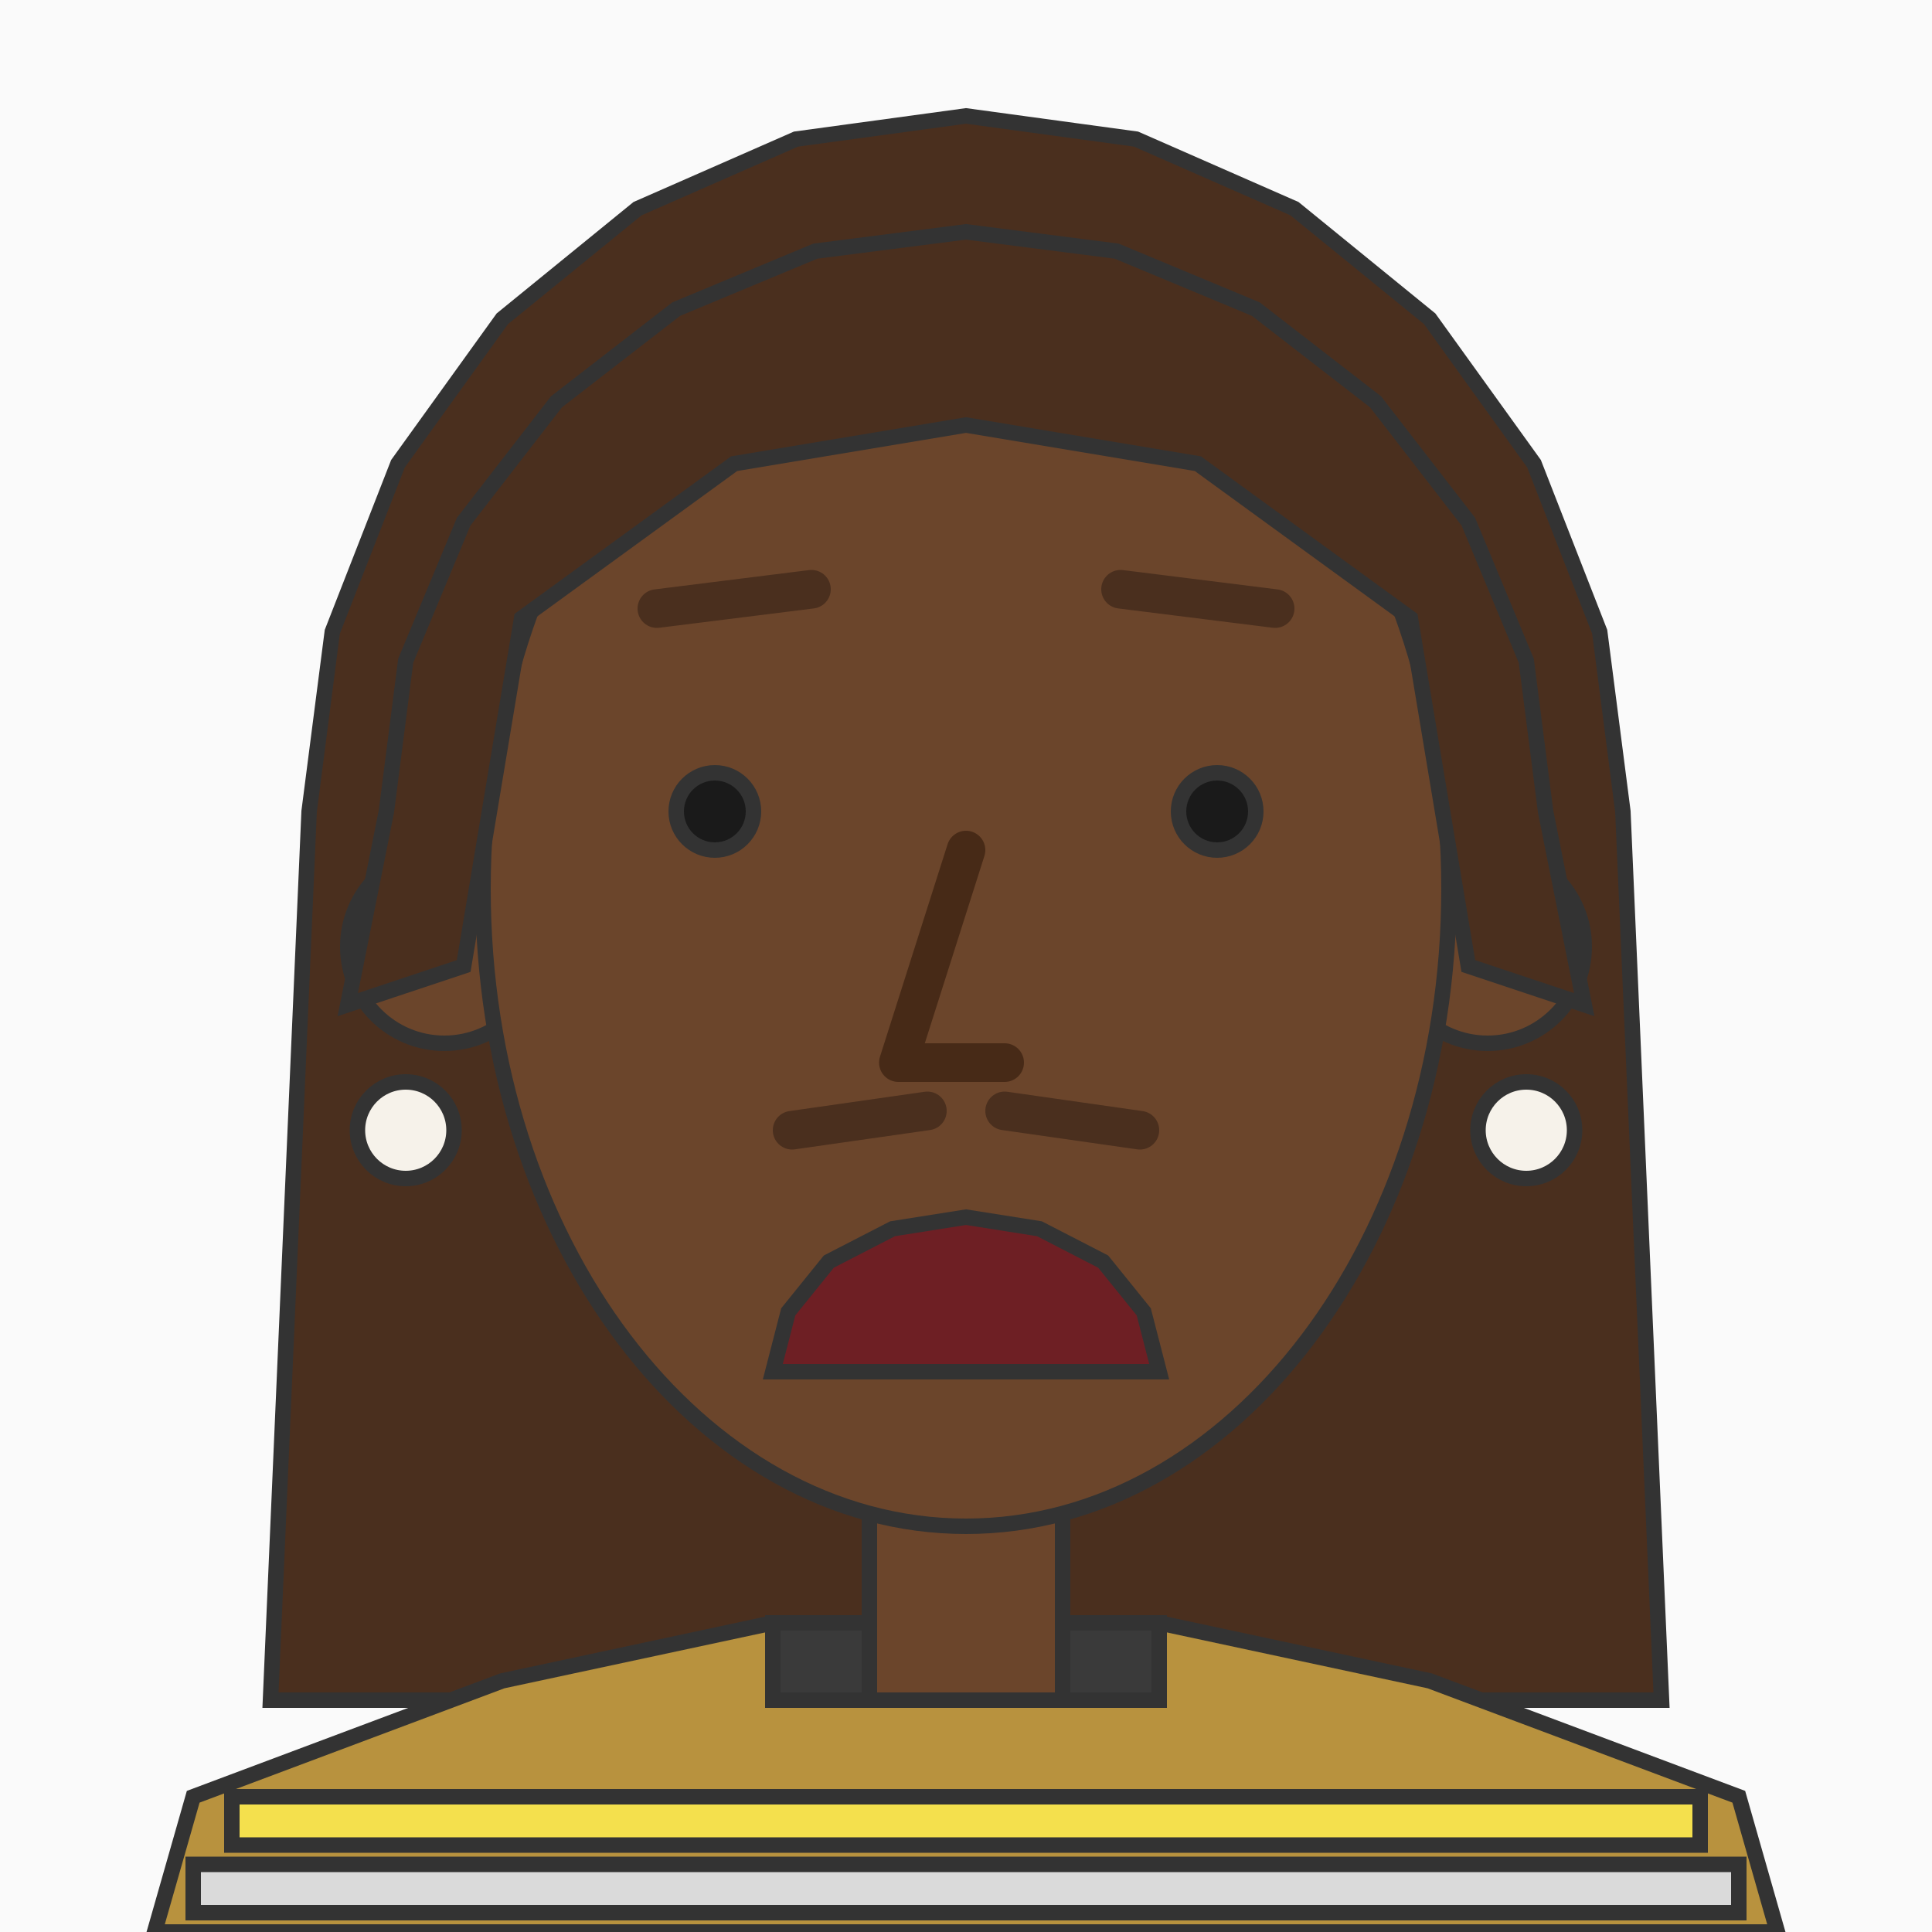
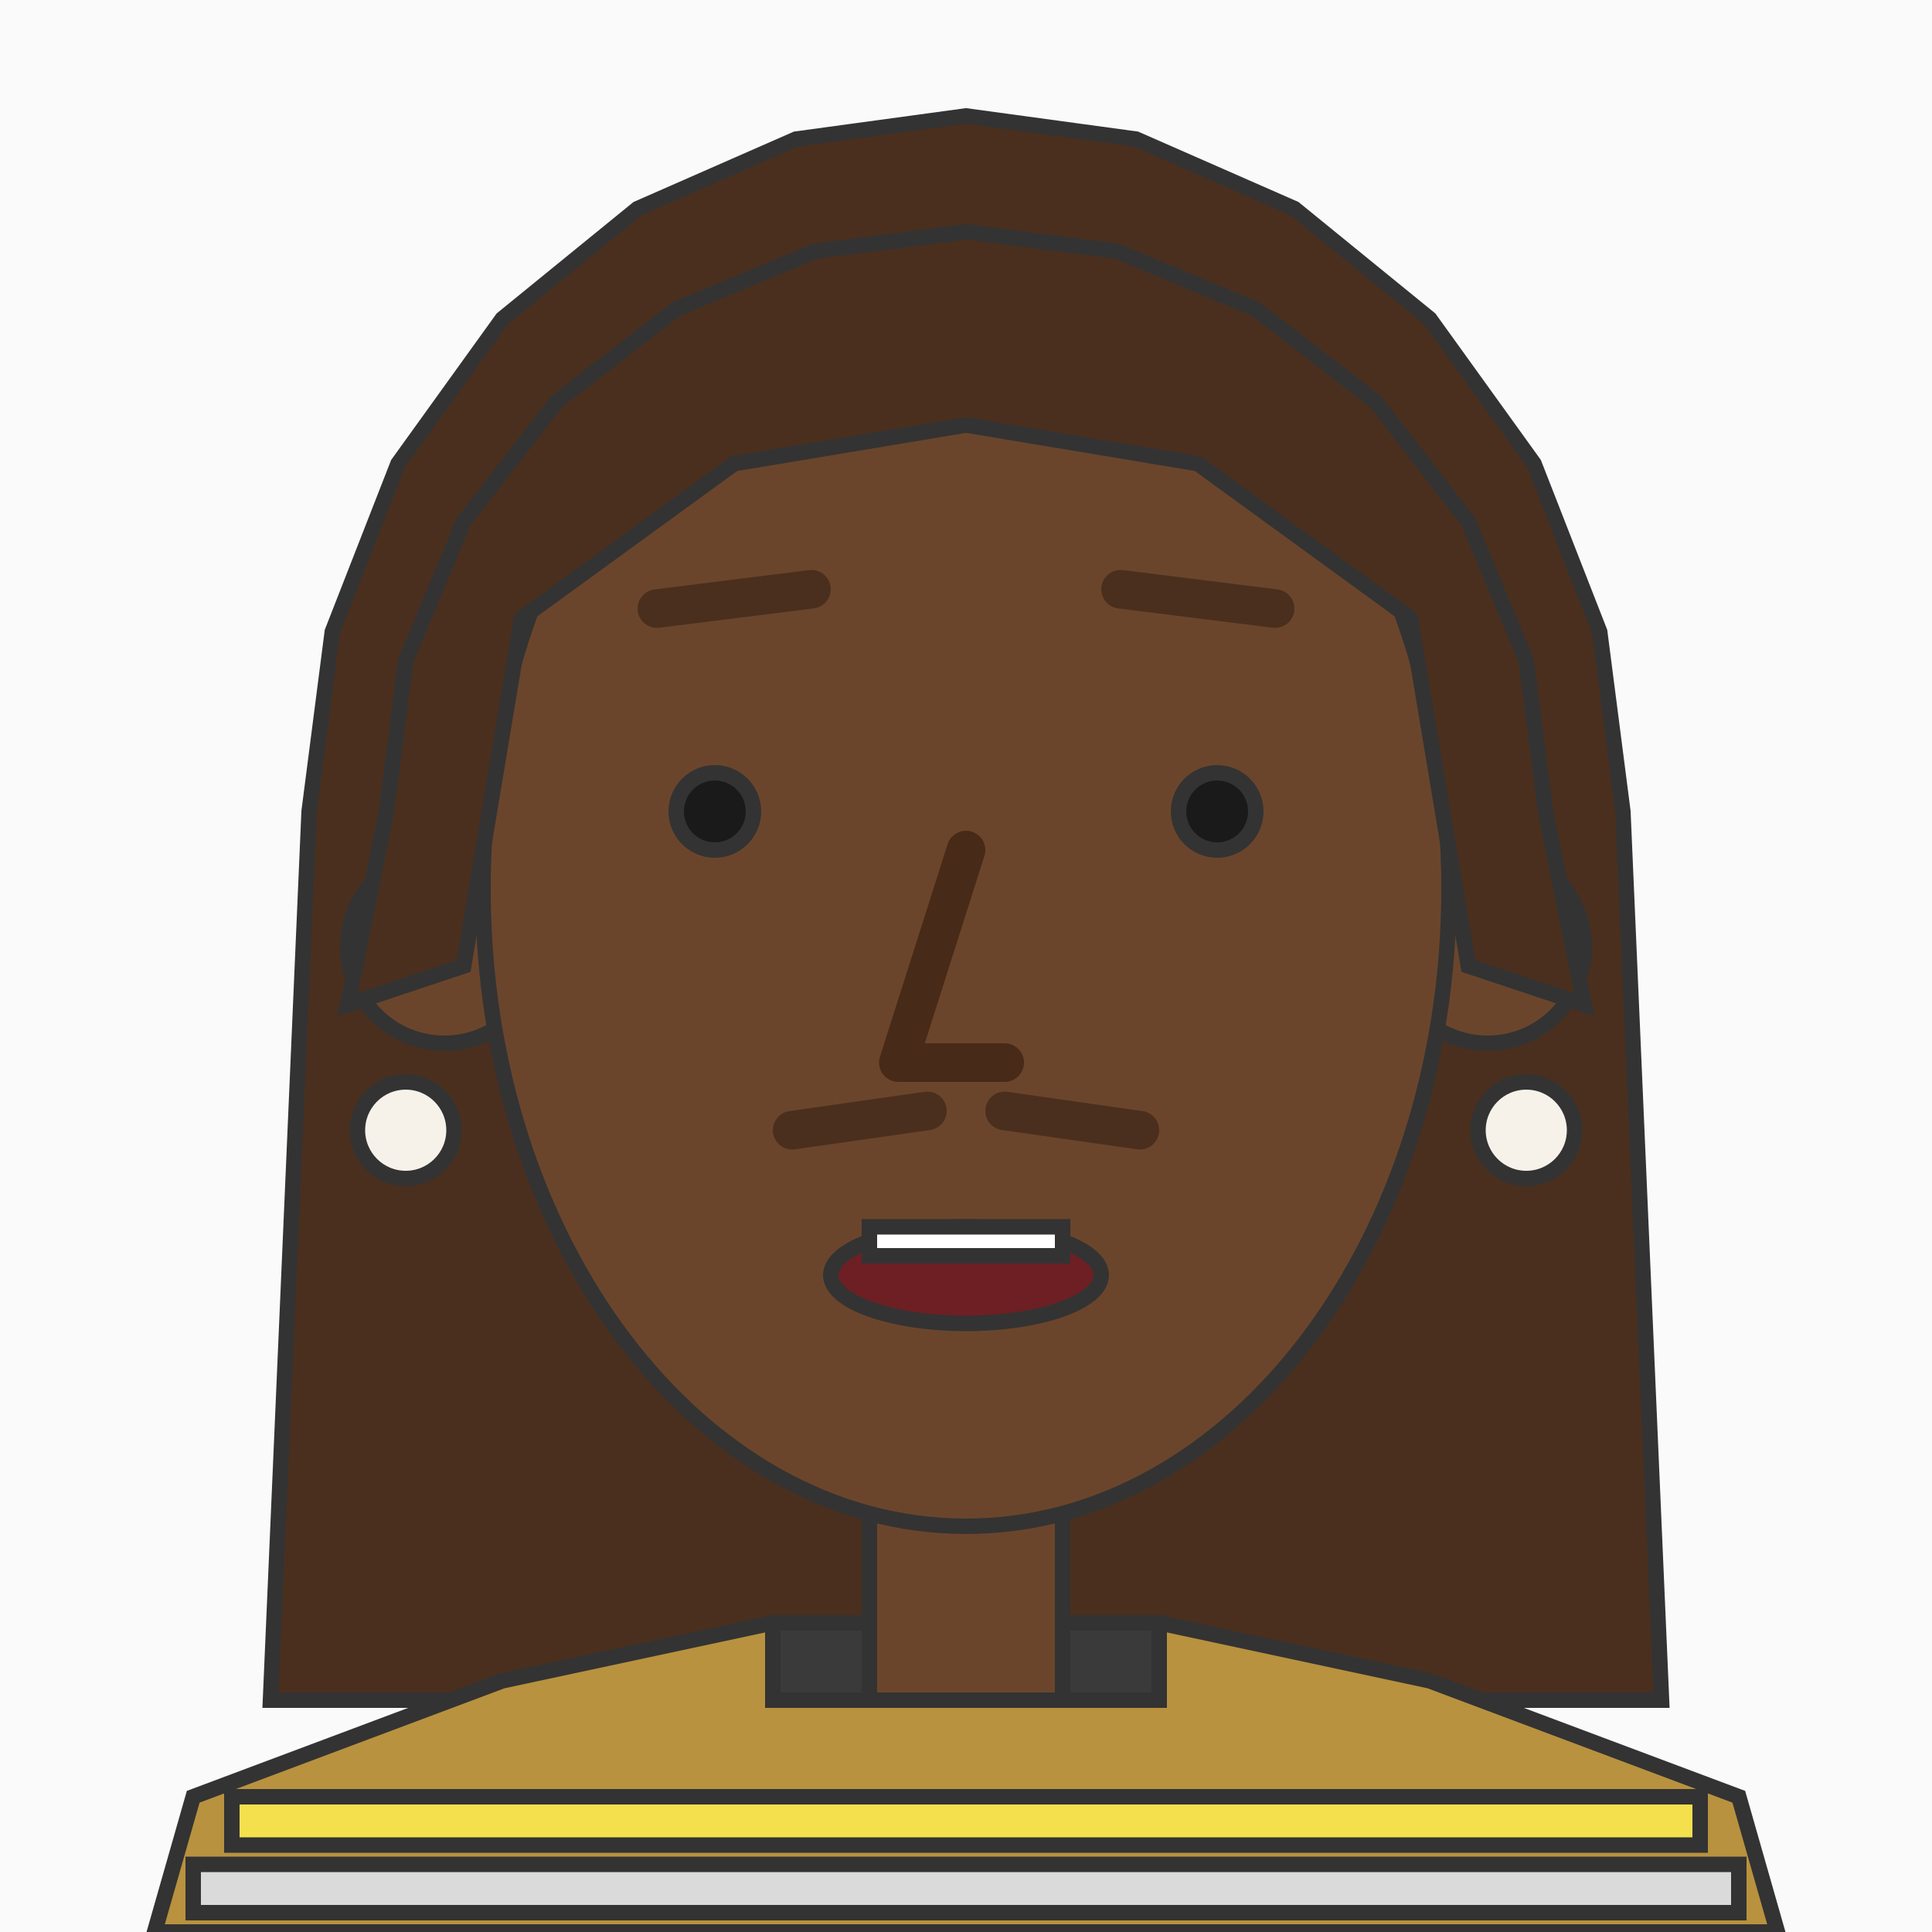
<svg xmlns="http://www.w3.org/2000/svg" viewBox="0 0 100 100" width="200" height="200">
  <rect width="100" height="100" fill="#fafafa" />
  <polygon points="16,42 17.2,32.7 20.6,24 26,16.5 33,10.8 41.2,7.2 50,6 58.8,7.2 67,10.8 74,16.5 79.4,24 82.8,32.7 84,42 86,88 14,88" fill="#4A2F1E" stroke="#333" stroke-width="0.8" />
  <polygon points="8,100 10,93 26,87 40,84 60,84 74,87 90,93 92,100" fill="#B8923E" stroke="#333" stroke-width="0.8" />
  <rect x="40" y="84" width="20" height="4" fill="#3A3A3A" stroke="#333" stroke-width="0.8" />
  <rect x="12" y="93" width="76" height="2.5" fill="#F4E04D" stroke="#333" stroke-width="0.8" />
  <rect x="10" y="96.5" width="80" height="2.5" fill="#DADADA" stroke="#333" stroke-width="0.8" />
  <rect x="45" y="70" width="10" height="18" fill="#6B452B" stroke="#333" stroke-width="0.8" />
  <ellipse cx="23" cy="49" rx="5" ry="5" fill="#6B452B" stroke="#333" stroke-width="0.8" />
  <ellipse cx="77" cy="49" rx="5" ry="5" fill="#6B452B" stroke="#333" stroke-width="0.8" />
  <ellipse cx="50" cy="46" rx="25" ry="33" fill="#6B452B" stroke="#333" stroke-width="0.8" />
-   <polygon points="40,71 60,71 59.2,67.9 57.1,65.3 53.8,63.6 50,63 46.2,63.6 42.9,65.3 40.8,67.9" fill="#6E1F24" stroke="#333" stroke-width="0.8" />
+   <ellipse cx="50" cy="66" rx="7" ry="2.5" fill="#6E1F24" stroke="#333" stroke-width="0.8" />
+   <rect x="45" y="63.5" width="10" height="1.5" fill="#FFFFFF" stroke="#333" stroke-width="0.8" />
  <polyline points="41,58.5 48,57.5" fill="none" stroke="#4A2F1E" stroke-width="2" stroke-linecap="round" stroke-linejoin="round" />
  <polyline points="52,57.5 59,58.5" fill="none" stroke="#4A2F1E" stroke-width="2" stroke-linecap="round" stroke-linejoin="round" />
  <polyline points="50,44 46.5,55 52,55" fill="none" stroke="#472A17" stroke-width="2" stroke-linecap="round" stroke-linejoin="round" />
  <ellipse cx="37" cy="42" rx="2" ry="2" fill="#1A1A1A" stroke="#333" stroke-width="0.8" />
  <ellipse cx="63" cy="42" rx="2" ry="2" fill="#1A1A1A" stroke="#333" stroke-width="0.8" />
  <polyline points="34,31.5 42,30.5" fill="none" stroke="#4A2F1E" stroke-width="2" stroke-linecap="round" stroke-linejoin="round" />
  <polyline points="66,31.5 58,30.5" fill="none" stroke="#4A2F1E" stroke-width="2" stroke-linecap="round" stroke-linejoin="round" />
  <polygon points="20,42 21,34.2 24,27 28.8,20.8 35,16 42.2,13 50,12 57.8,13 65,16 71.2,20.8 76,27 79,34.2 80,42 82,52 76,50 73,32 62,24 50,22 38,24 27,32 24,50 18,52" fill="#4A2F1E" stroke="#333" stroke-width="0.8" />
  <ellipse cx="21" cy="58.5" rx="2.5" ry="2.5" fill="#F6F2EA" stroke="#333" stroke-width="0.8" />
  <ellipse cx="79" cy="58.5" rx="2.5" ry="2.5" fill="#F6F2EA" stroke="#333" stroke-width="0.8" />
</svg>
